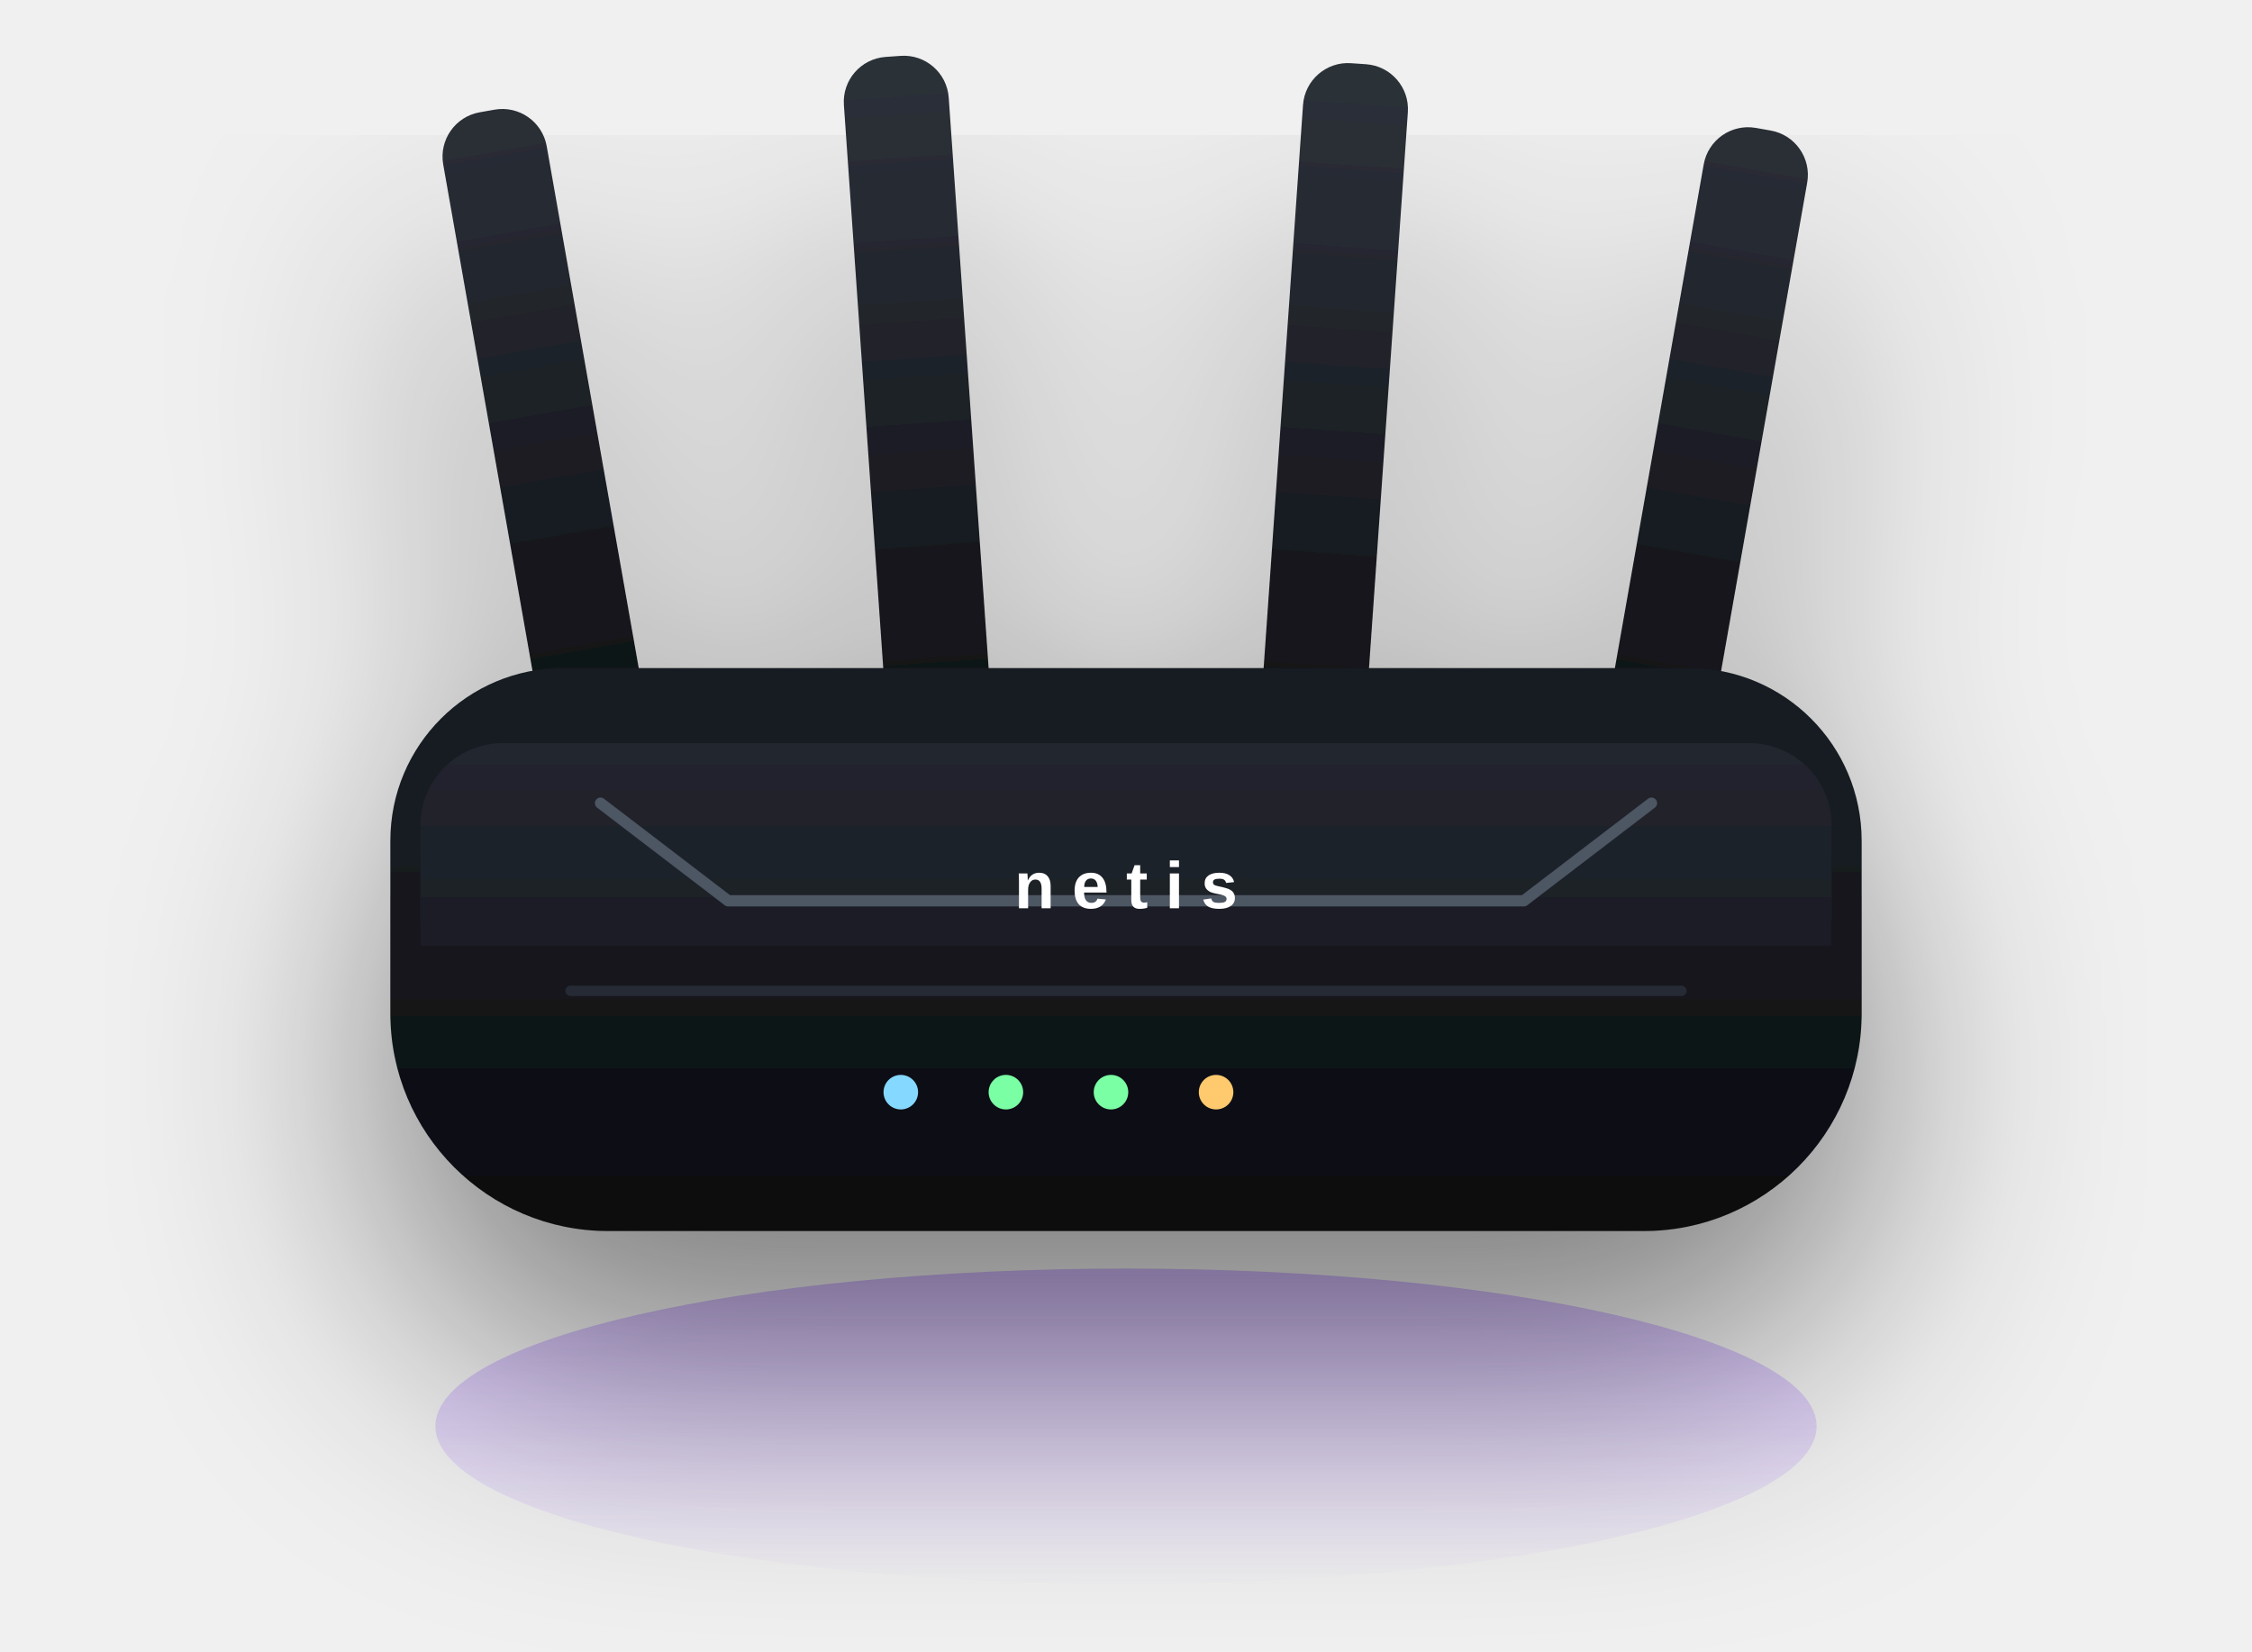
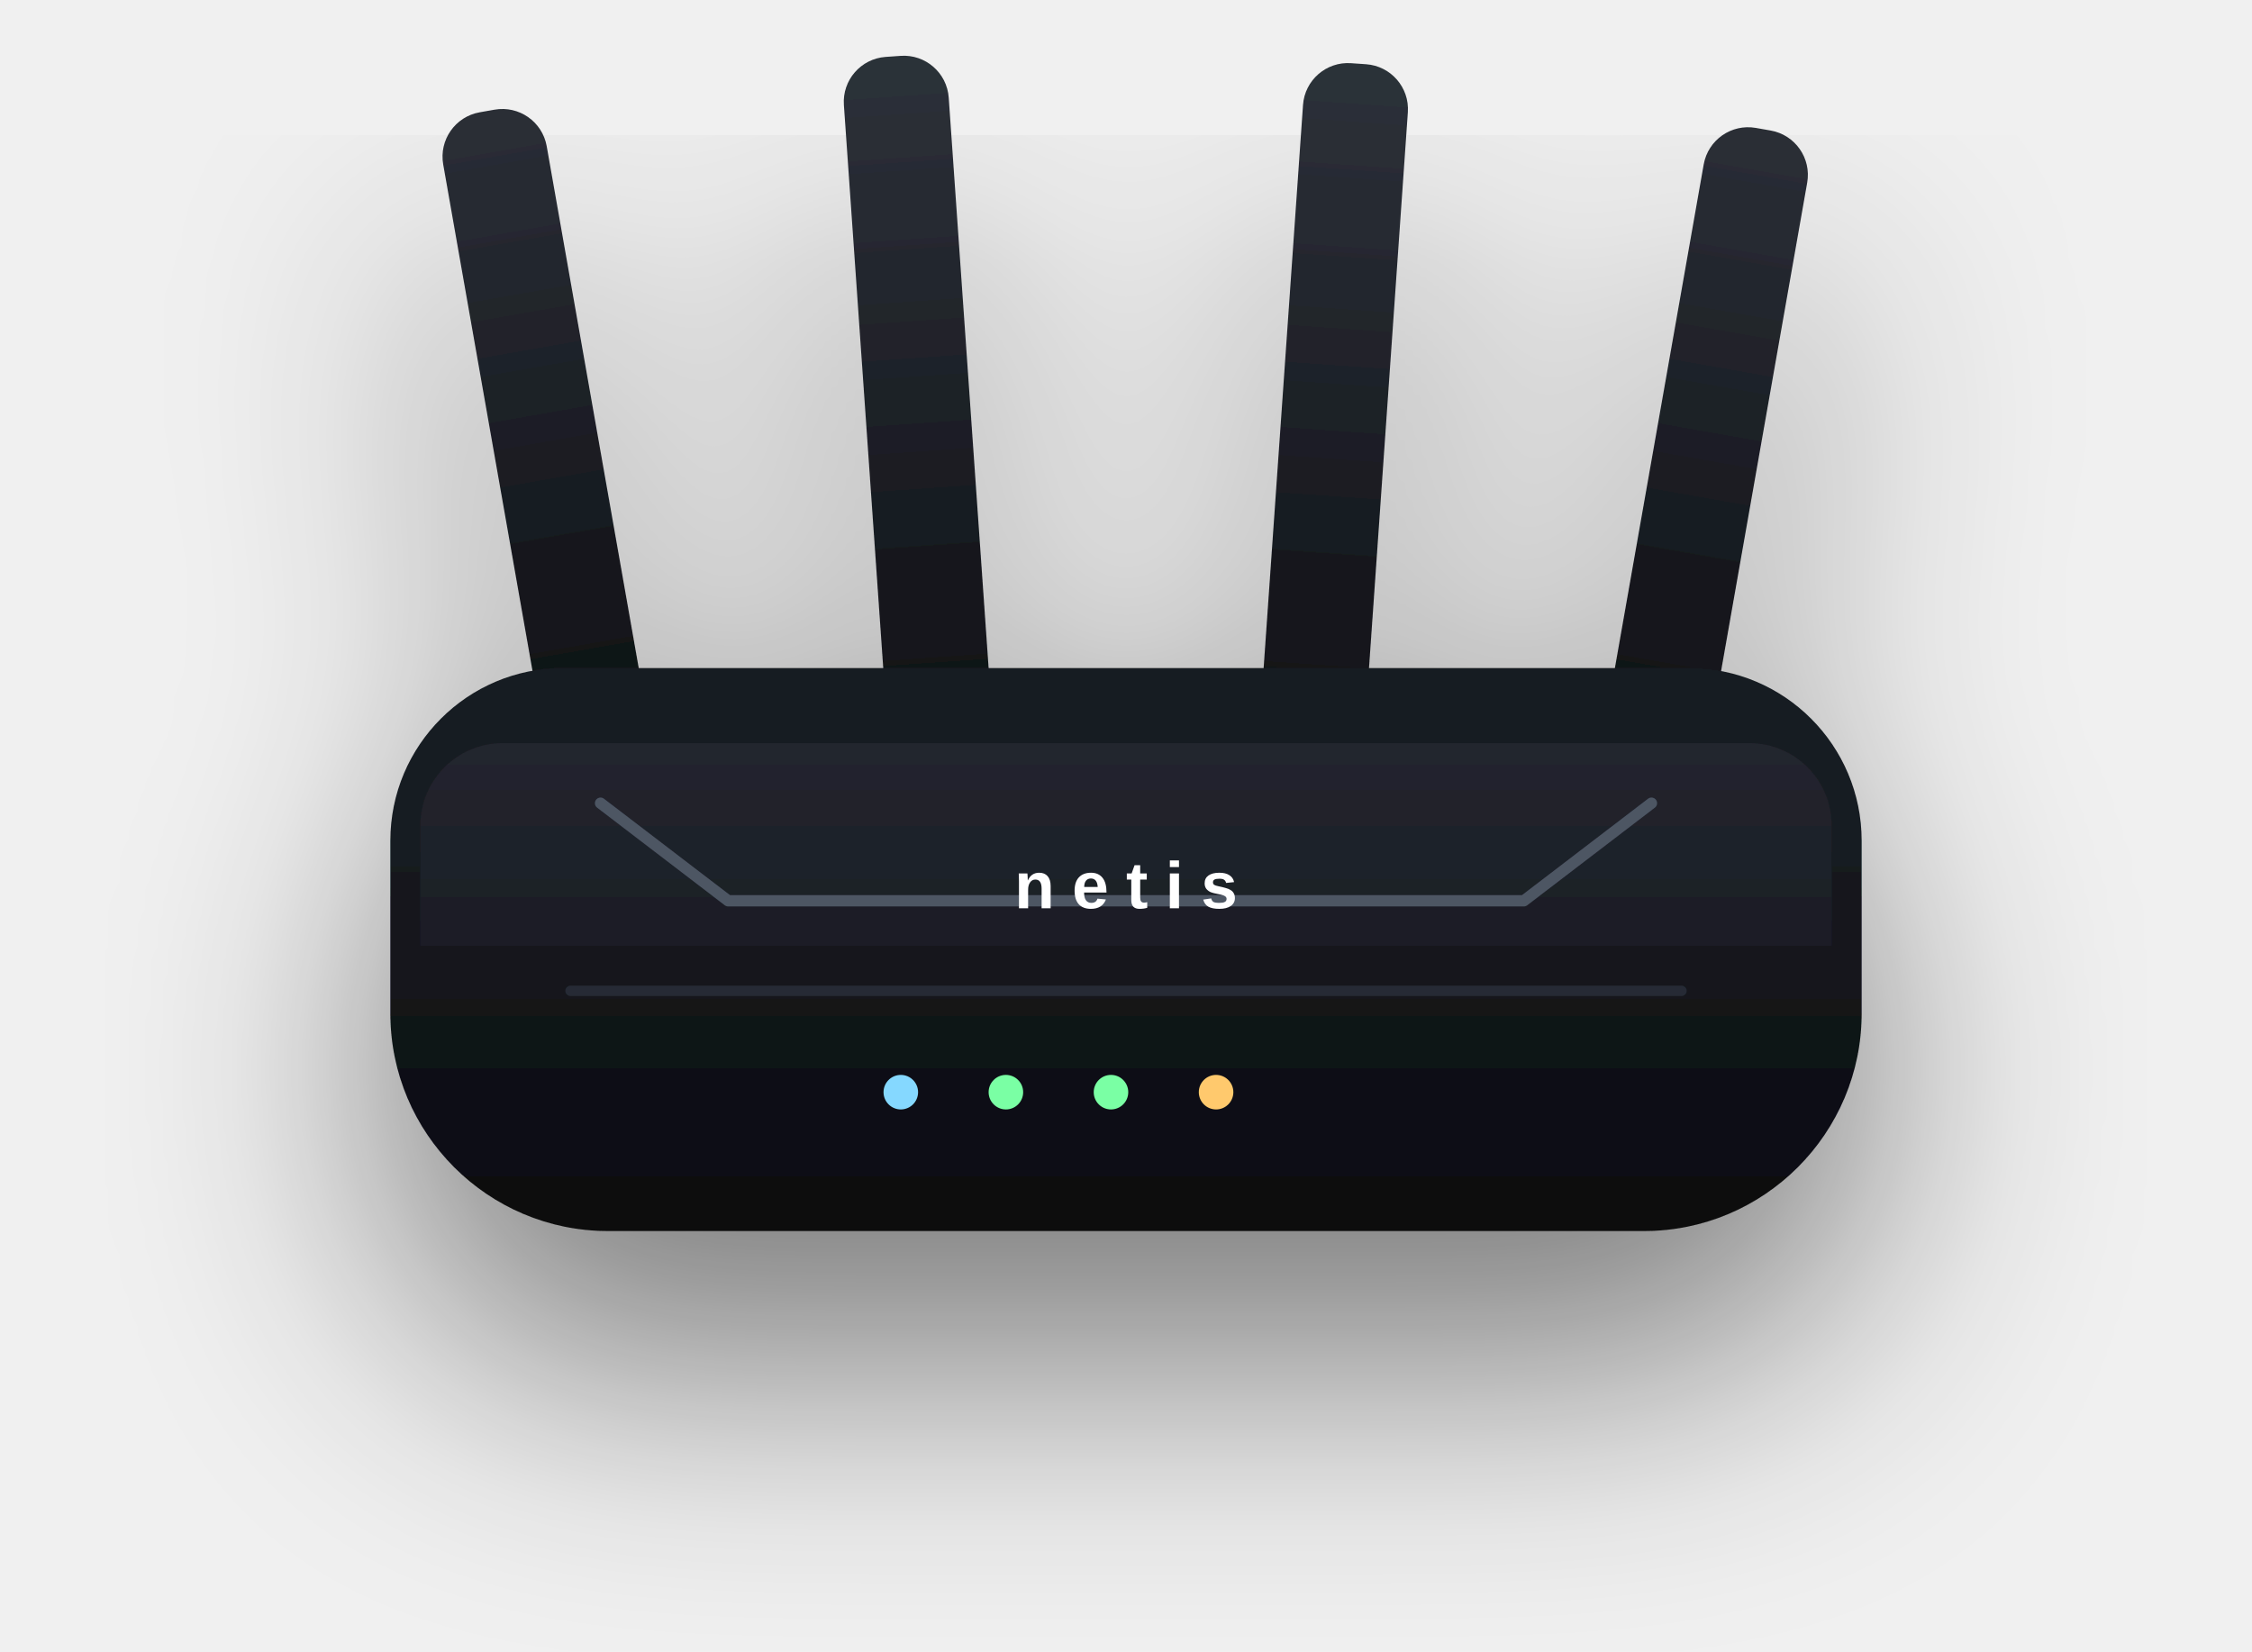
<svg xmlns="http://www.w3.org/2000/svg" width="300" height="220" viewBox="0 0 300 220" fill="none">
  <defs>
-     <linearGradient id="netisGlow" x1="150" y1="156" x2="150" y2="212" gradientUnits="userSpaceOnUse">
-       <stop stop-color="#7B30FF" stop-opacity="0.4" />
-       <stop offset="1" stop-color="#7B30FF" stop-opacity="0" />
-     </linearGradient>
    <linearGradient id="netisTop" x1="150" y1="86" x2="150" y2="160" gradientUnits="userSpaceOnUse">
      <stop stop-color="#262933" />
      <stop offset="1" stop-color="#12141A" />
    </linearGradient>
    <linearGradient id="netisFront" x1="150" y1="108" x2="150" y2="170" gradientUnits="userSpaceOnUse">
      <stop stop-color="#191C22" />
      <stop offset="1" stop-color="#08090D" />
    </linearGradient>
    <linearGradient id="netisAntenna" x1="0" y1="12" x2="0" y2="102" gradientUnits="userSpaceOnUse">
      <stop stop-color="#2C3038" />
      <stop offset="1" stop-color="#0D0F14" />
    </linearGradient>
    <filter id="netisShadow" x="14" y="0" width="272" height="220" filterUnits="userSpaceOnUse" color-interpolation-filters="sRGB">
      <feDropShadow dx="0" dy="18" stdDeviation="18" flood-color="#09070E" flood-opacity="0.48" />
    </filter>
  </defs>
-   <ellipse cx="150" cy="190" rx="92" ry="21" fill="url(#netisGlow)" />
  <g filter="url(#netisShadow)">
    <rect x="58" y="16" width="14" height="96" rx="6" fill="url(#netisAntenna)" transform="rotate(-10 58 16)" />
    <rect x="112" y="8" width="14" height="104" rx="6" fill="url(#netisAntenna)" transform="rotate(-4 112 8)" />
    <rect x="174" y="8" width="14" height="104" rx="6" fill="url(#netisAntenna)" transform="rotate(4 174 8)" />
    <rect x="228" y="16" width="14" height="96" rx="6" fill="url(#netisAntenna)" transform="rotate(10 228 16)" />
    <path d="M52 112C52 99.3 62.3 89 75 89H225C237.7 89 248 99.3 248 112V135C248 151 235 164 219 164H81C65 164 52 151 52 135V112Z" fill="url(#netisFront)" />
    <path d="M67 99H233C239.1 99 244 103.9 244 110V126H56V110C56 103.9 60.9 99 67 99Z" fill="url(#netisTop)" />
    <path d="M80 107L97 120H203L220 107" stroke="#4D5664" stroke-width="1.5" stroke-linecap="round" stroke-linejoin="round" />
    <path d="M76 132H224" stroke="#252A34" stroke-width="1.4" stroke-linecap="round" />
    <circle cx="120" cy="145.5" r="2.3" fill="#85D8FF" />
    <circle cx="134" cy="145.5" r="2.3" fill="#7AFFA4" />
    <circle cx="148" cy="145.5" r="2.3" fill="#7AFFA4" />
    <circle cx="162" cy="145.5" r="2.3" fill="#FFC96D" />
    <text x="150" y="121" text-anchor="middle" fill="#FFFFFF" font-family="Arial, sans-serif" font-size="8.8" font-weight="700" letter-spacing="2.3">netis</text>
  </g>
</svg>
